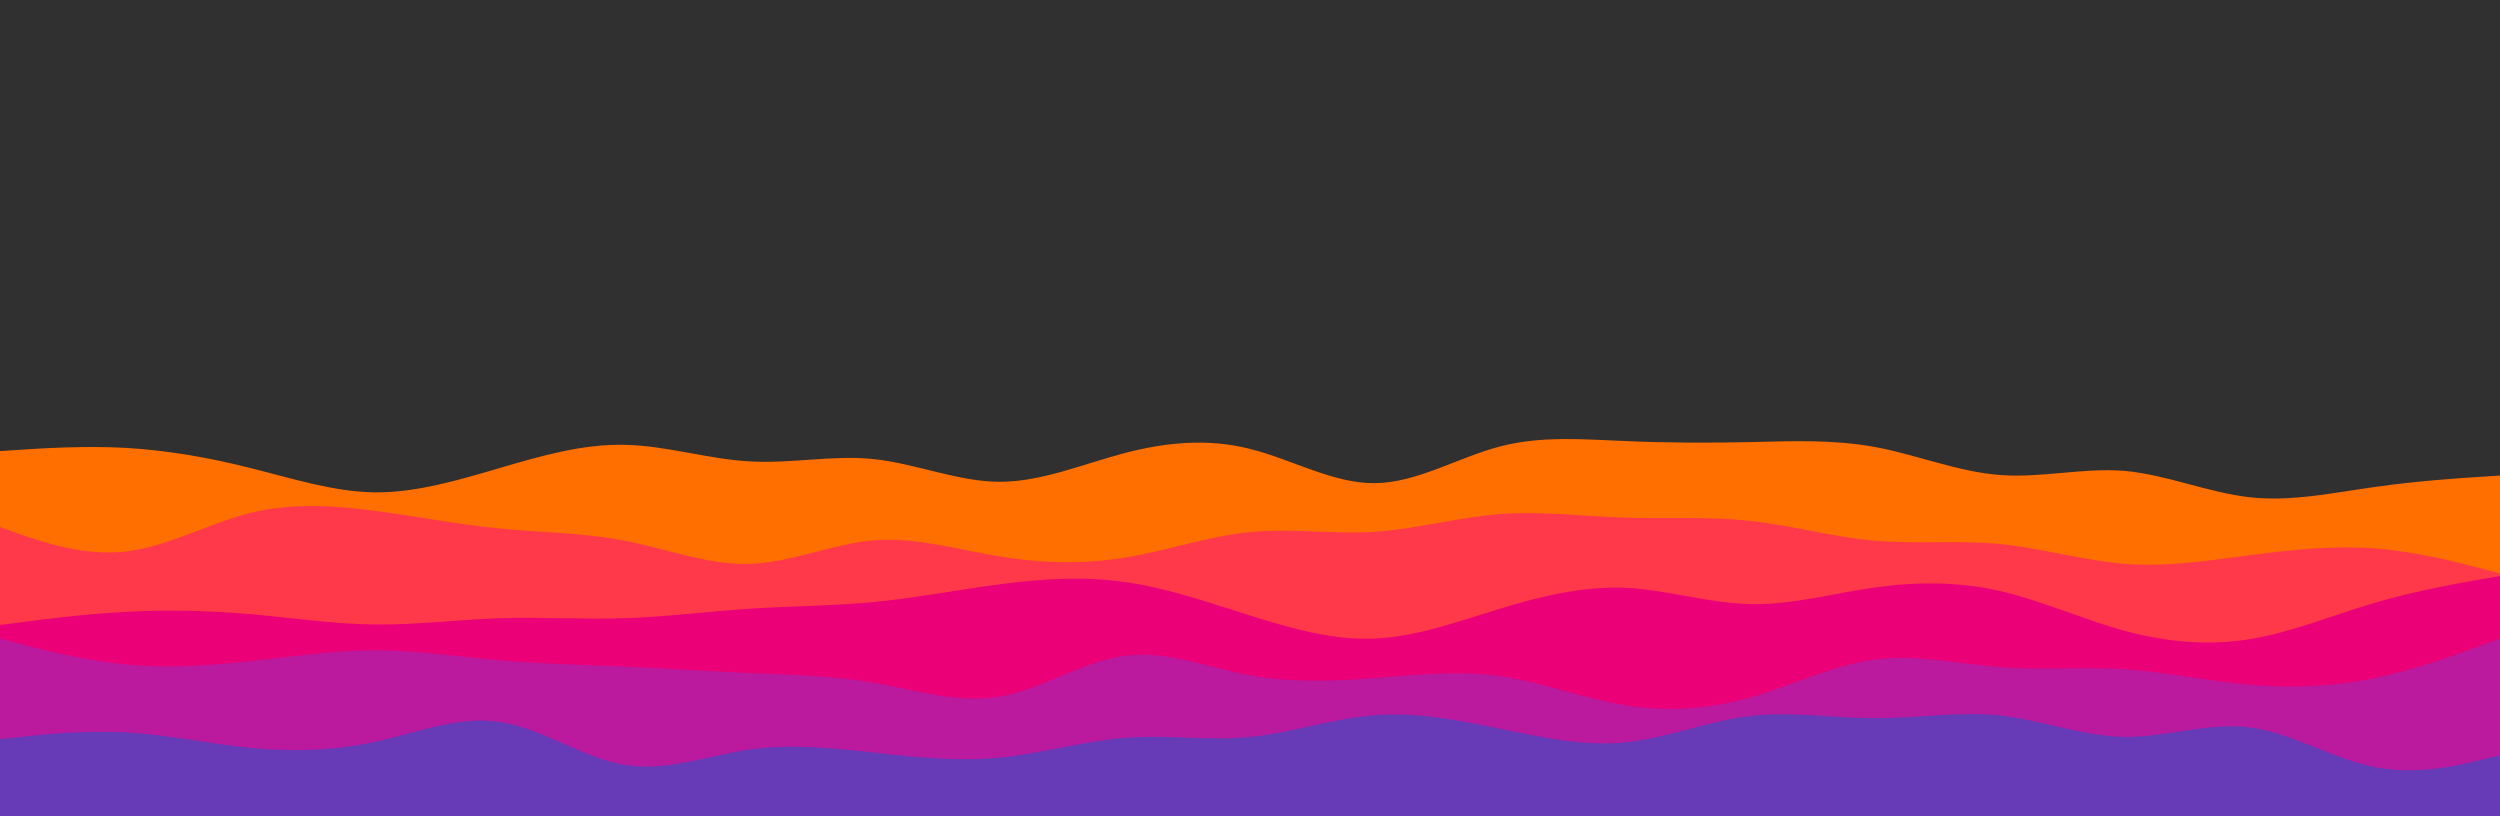
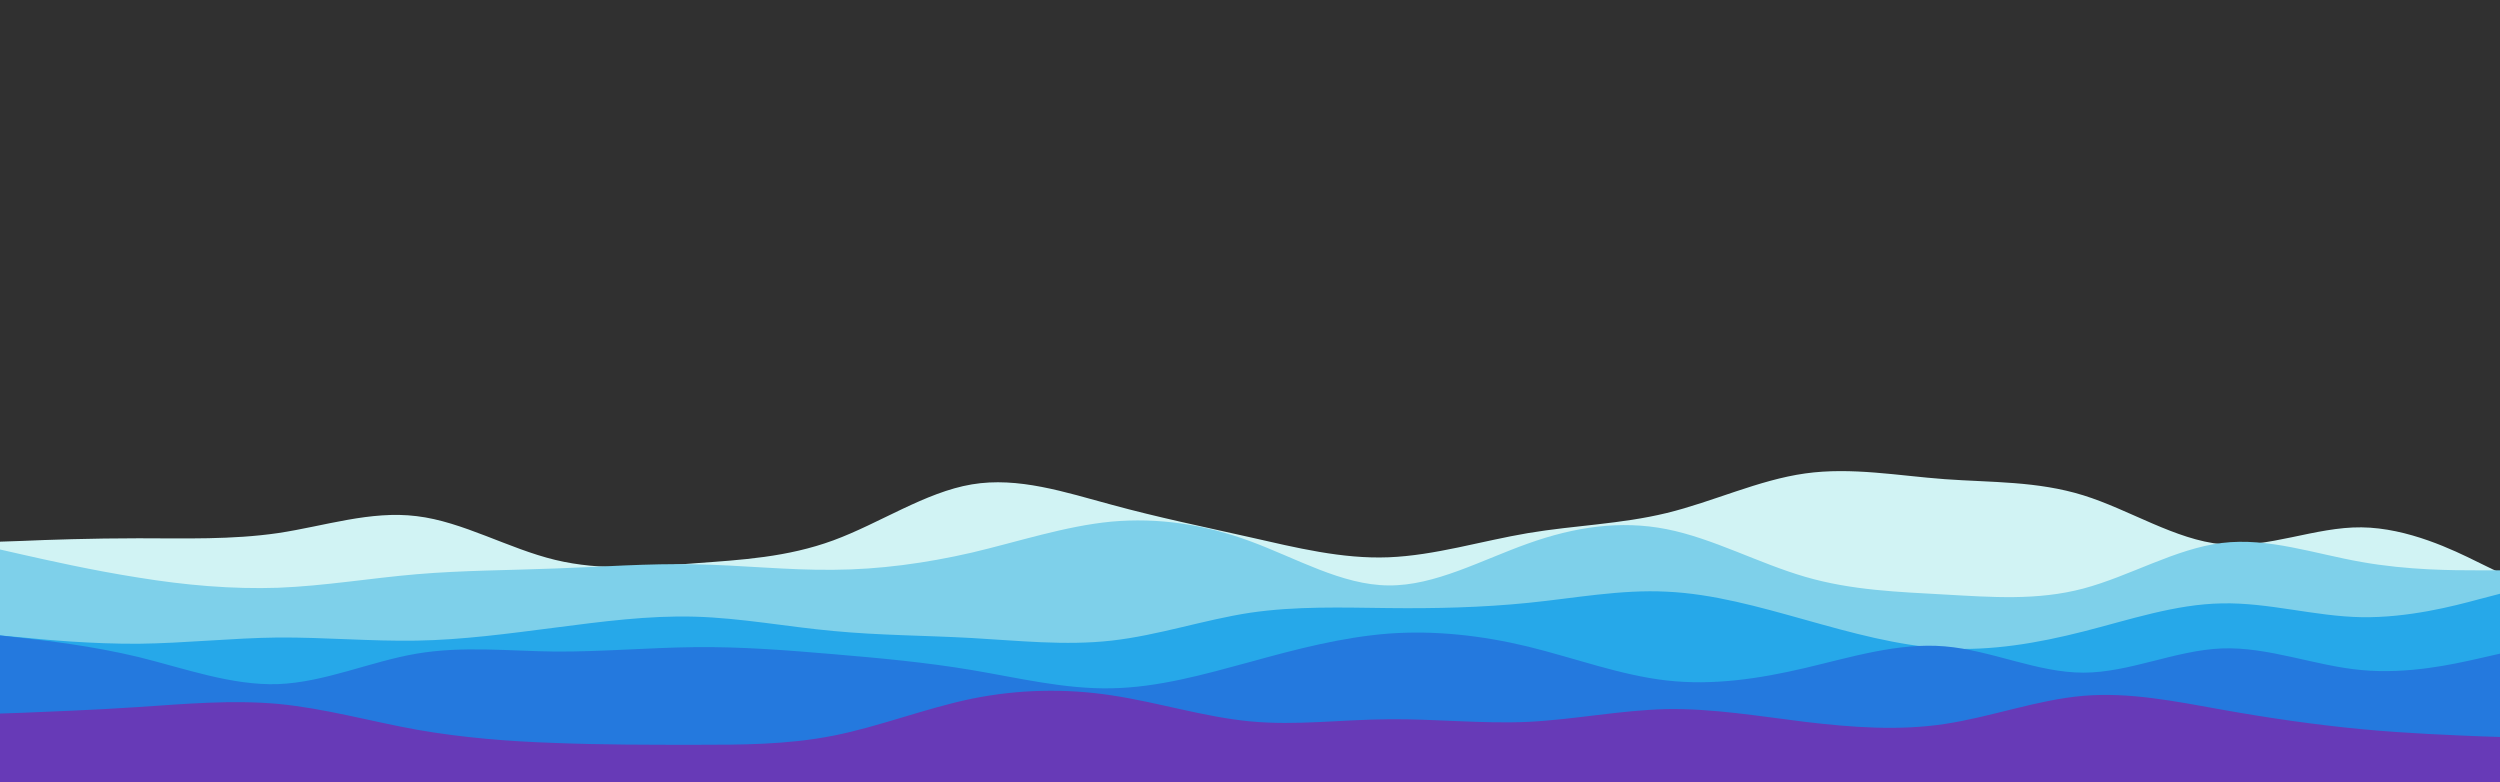
- <svg xmlns="http://www.w3.org/2000/svg" id="visual" viewBox="0 0 920 300" width="920" height="300" version="1.1">
-   <rect x="0" y="0" width="920" height="300" fill="#303030" />
-   <path d="M0 166L7.7 165.5C15.3 165 30.7 164 46 164.8C61.3 165.7 76.7 168.3 92 172.2C107.3 176 122.7 181 138 181.2C153.3 181.3 168.7 176.7 184 172.2C199.3 167.7 214.7 163.3 230 163.7C245.3 164 260.7 169 276 169.8C291.3 170.7 306.7 167.3 322 169C337.3 170.7 352.7 177.3 368 177.3C383.3 177.3 398.7 170.7 414 166.7C429.3 162.7 444.7 161.3 460 165.2C475.3 169 490.7 178 506 177.8C521.3 177.7 536.7 168.3 552 164.3C567.3 160.3 582.7 161.7 598 162.3C613.3 163 628.7 163 644 162.7C659.3 162.3 674.7 161.7 690 164.5C705.3 167.3 720.7 173.7 736 174.8C751.3 176 766.7 172 782 173.3C797.3 174.7 812.7 181.3 828 183C843.3 184.7 858.7 181.3 874 179.2C889.3 177 904.7 176 912.3 175.5L920 175L920 301L912.3 301C904.7 301 889.3 301 874 301C858.7 301 843.3 301 828 301C812.7 301 797.3 301 782 301C766.7 301 751.3 301 736 301C720.7 301 705.3 301 690 301C674.7 301 659.3 301 644 301C628.7 301 613.3 301 598 301C582.7 301 567.3 301 552 301C536.7 301 521.3 301 506 301C490.7 301 475.3 301 460 301C444.7 301 429.3 301 414 301C398.7 301 383.3 301 368 301C352.7 301 337.3 301 322 301C306.7 301 291.3 301 276 301C260.7 301 245.3 301 230 301C214.7 301 199.3 301 184 301C168.7 301 153.3 301 138 301C122.7 301 107.3 301 92 301C76.7 301 61.3 301 46 301C30.7 301 15.3 301 7.7 301L0 301Z" fill="#ff6f00" />
-   <path d="M0 194L7.7 196.7C15.3 199.3 30.7 204.7 46 203C61.3 201.3 76.7 192.7 92 188.8C107.3 185 122.7 186 138 188C153.3 190 168.7 193 184 194.5C199.3 196 214.7 196 230 199C245.3 202 260.7 208 276 207.5C291.3 207 306.7 200 322 198.8C337.3 197.7 352.7 202.3 368 204.8C383.3 207.3 398.7 207.7 414 205.2C429.3 202.7 444.7 197.3 460 195.8C475.3 194.3 490.7 196.7 506 195.7C521.3 194.7 536.7 190.3 552 189.2C567.3 188 582.7 190 598 190.5C613.3 191 628.7 190 644 191.7C659.3 193.3 674.7 197.7 690 199C705.3 200.3 720.7 198.7 736 200.2C751.3 201.7 766.7 206.3 782 207.5C797.3 208.7 812.7 206.3 828 204.3C843.3 202.3 858.7 200.7 874 201.8C889.3 203 904.7 207 912.3 209L920 211L920 301L912.3 301C904.7 301 889.3 301 874 301C858.7 301 843.3 301 828 301C812.7 301 797.3 301 782 301C766.7 301 751.3 301 736 301C720.7 301 705.3 301 690 301C674.7 301 659.3 301 644 301C628.7 301 613.3 301 598 301C582.7 301 567.3 301 552 301C536.7 301 521.3 301 506 301C490.7 301 475.3 301 460 301C444.7 301 429.3 301 414 301C398.7 301 383.3 301 368 301C352.7 301 337.3 301 322 301C306.7 301 291.3 301 276 301C260.7 301 245.3 301 230 301C214.7 301 199.3 301 184 301C168.7 301 153.3 301 138 301C122.7 301 107.3 301 92 301C76.7 301 61.3 301 46 301C30.7 301 15.3 301 7.7 301L0 301Z" fill="#ff3949" />
-   <path d="M0 230L7.7 229C15.3 228 30.7 226 46 225.2C61.3 224.3 76.7 224.7 92 226C107.3 227.3 122.7 229.7 138 229.8C153.3 230 168.7 228 184 227.5C199.3 227 214.7 228 230 227.5C245.3 227 260.7 225 276 224C291.3 223 306.7 223 322 221.5C337.3 220 352.7 217 368 215C383.3 213 398.7 212 414 214.2C429.3 216.3 444.7 221.7 460 226.5C475.3 231.3 490.7 235.7 506 235C521.3 234.3 536.7 228.7 552 224C567.3 219.3 582.7 215.7 598 216.3C613.3 217 628.7 222 644 222.3C659.3 222.7 674.7 218.3 690 216.2C705.3 214 720.7 214 736 217.5C751.3 221 766.7 228 782 232.2C797.3 236.3 812.7 237.7 828 235.2C843.3 232.7 858.7 226.3 874 221.8C889.3 217.3 904.7 214.7 912.3 213.3L920 212L920 301L912.3 301C904.7 301 889.3 301 874 301C858.7 301 843.3 301 828 301C812.7 301 797.3 301 782 301C766.7 301 751.3 301 736 301C720.7 301 705.3 301 690 301C674.7 301 659.3 301 644 301C628.7 301 613.3 301 598 301C582.7 301 567.3 301 552 301C536.7 301 521.3 301 506 301C490.7 301 475.3 301 460 301C444.7 301 429.3 301 414 301C398.7 301 383.3 301 368 301C352.7 301 337.3 301 322 301C306.7 301 291.3 301 276 301C260.7 301 245.3 301 230 301C214.7 301 199.3 301 184 301C168.7 301 153.3 301 138 301C122.7 301 107.3 301 92 301C76.7 301 61.3 301 46 301C30.7 301 15.3 301 7.7 301L0 301Z" fill="#ec0077" />
-   <path d="M0 235L7.7 237C15.3 239 30.7 243 46 244.5C61.3 246 76.7 245 92 243.3C107.3 241.7 122.7 239.3 138 239.3C153.3 239.3 168.7 241.7 184 243C199.3 244.3 214.7 244.7 230 245.3C245.3 246 260.7 247 276 247.7C291.3 248.3 306.7 248.7 322 251.3C337.3 254 352.7 259 368 256.3C383.3 253.7 398.7 243.3 414 241.3C429.3 239.3 444.7 245.7 460 248.5C475.3 251.3 490.7 250.7 506 249.5C521.3 248.3 536.7 246.7 552 248.8C567.3 251 582.7 257 598 259.5C613.3 262 628.7 261 644 256.7C659.3 252.3 674.7 244.7 690 242.7C705.3 240.7 720.7 244.3 736 245.5C751.3 246.7 766.7 245.3 782 246.3C797.3 247.3 812.7 250.7 828 252C843.3 253.3 858.7 252.7 874 249.5C889.3 246.3 904.7 240.7 912.3 237.8L920 235L920 301L912.3 301C904.7 301 889.3 301 874 301C858.7 301 843.3 301 828 301C812.7 301 797.3 301 782 301C766.7 301 751.3 301 736 301C720.7 301 705.3 301 690 301C674.7 301 659.3 301 644 301C628.7 301 613.3 301 598 301C582.7 301 567.3 301 552 301C536.7 301 521.3 301 506 301C490.7 301 475.3 301 460 301C444.7 301 429.3 301 414 301C398.7 301 383.3 301 368 301C352.7 301 337.3 301 322 301C306.7 301 291.3 301 276 301C260.7 301 245.3 301 230 301C214.7 301 199.3 301 184 301C168.7 301 153.3 301 138 301C122.7 301 107.3 301 92 301C76.7 301 61.3 301 46 301C30.7 301 15.3 301 7.7 301L0 301Z" fill="#bb199e" />
-   <path d="M0 272L7.7 271.2C15.3 270.3 30.7 268.7 46 269.5C61.3 270.3 76.7 273.7 92 275.2C107.3 276.7 122.7 276.3 138 273C153.3 269.7 168.7 263.3 184 265.7C199.3 268 214.7 279 230 281.5C245.3 284 260.7 278 276 275.8C291.3 273.7 306.7 275.3 322 277C337.3 278.7 352.7 280.3 368 278.8C383.3 277.3 398.7 272.7 414 271.5C429.3 270.3 444.7 272.7 460 271.2C475.3 269.7 490.7 264.3 506 263.2C521.3 262 536.7 265 552 268.2C567.3 271.3 582.7 274.7 598 273.2C613.3 271.7 628.7 265.3 644 263.5C659.3 261.7 674.7 264.3 690 264.3C705.3 264.3 720.7 261.7 736 263.3C751.3 265 766.7 271 782 271.2C797.3 271.3 812.7 265.7 828 267.7C843.3 269.7 858.7 279.3 874 282.3C889.3 285.3 904.7 281.7 912.3 279.8L920 278L920 301L912.3 301C904.7 301 889.3 301 874 301C858.7 301 843.3 301 828 301C812.7 301 797.3 301 782 301C766.7 301 751.3 301 736 301C720.7 301 705.3 301 690 301C674.7 301 659.3 301 644 301C628.7 301 613.3 301 598 301C582.7 301 567.3 301 552 301C536.7 301 521.3 301 506 301C490.7 301 475.3 301 460 301C444.7 301 429.3 301 414 301C398.7 301 383.3 301 368 301C352.7 301 337.3 301 322 301C306.7 301 291.3 301 276 301C260.7 301 245.3 301 230 301C214.7 301 199.3 301 184 301C168.7 301 153.3 301 138 301C122.7 301 107.3 301 92 301C76.7 301 61.3 301 46 301C30.7 301 15.3 301 7.7 301L0 301Z" fill="#673ab7" />
+ <svg xmlns="http://www.w3.org/2000/svg" id="visual" viewBox="0 0 960 300" width="960" height="300" version="1.1">
+   <rect x="0" y="0" width="960" height="300" fill="#303030" />
+   <path d="M0 208L8.8 207.7C17.7 207.3 35.3 206.7 53.2 206.7C71 206.7 89 207.3 106.8 204.7C124.7 202 142.3 196 160 198.2C177.7 200.3 195.3 210.7 213.2 215C231 219.3 249 217.7 266.8 216.3C284.7 215 302.3 214 320 207.5C337.7 201 355.3 189 373.2 186C391 183 409 189 426.8 193.8C444.7 198.7 462.3 202.3 480 206.3C497.7 210.3 515.3 214.7 533.2 214C551 213.3 569 207.7 586.8 204.7C604.7 201.7 622.3 201.3 640 197C657.7 192.7 675.3 184.3 693.2 181.8C711 179.3 729 182.7 746.8 184C764.7 185.3 782.3 184.7 800 190.2C817.7 195.7 835.3 207.3 853.2 209C871 210.7 889 202.3 906.8 202.5C924.7 202.7 942.3 211.3 951.2 215.7L960 220L960 301L951.2 301C942.3 301 924.7 301 906.8 301C889 301 871 301 853.2 301C835.3 301 817.7 301 800 301C782.3 301 764.7 301 746.8 301C729 301 711 301 693.2 301C675.3 301 657.7 301 640 301C622.3 301 604.7 301 586.8 301C569 301 551 301 533.2 301C515.3 301 497.7 301 480 301C462.3 301 444.7 301 426.8 301C409 301 391 301 373.2 301C355.3 301 337.7 301 320 301C302.3 301 284.7 301 266.8 301C249 301 231 301 213.2 301C195.3 301 177.7 301 160 301C142.3 301 124.7 301 106.8 301C89 301 71 301 53.2 301C35.3 301 17.7 301 8.8 301L0 301Z" fill="#d1f3f4" />
+   <path d="M0 211L8.8 213C17.7 215 35.3 219 53.2 221.8C71 224.7 89 226.3 106.8 225.7C124.7 225 142.3 222 160 220.5C177.7 219 195.3 219 213.2 218.3C231 217.7 249 216.3 266.8 216.7C284.7 217 302.3 219 320 218.8C337.7 218.7 355.3 216.3 373.2 212.2C391 208 409 202 426.8 200.3C444.7 198.7 462.3 201.3 480 207.8C497.7 214.3 515.3 224.7 533.2 224.8C551 225 569 215 586.8 208.7C604.7 202.3 622.3 199.7 640 203.2C657.7 206.7 675.3 216.3 693.2 221.5C711 226.7 729 227.3 746.8 228.3C764.7 229.3 782.3 230.7 800 226C817.7 221.3 835.3 210.7 853.2 208.5C871 206.3 889 212.7 906.8 215.8C924.7 219 942.3 219 951.2 219L960 219L960 301L951.2 301C942.3 301 924.7 301 906.8 301C889 301 871 301 853.2 301C835.3 301 817.7 301 800 301C782.3 301 764.7 301 746.8 301C729 301 711 301 693.2 301C675.3 301 657.7 301 640 301C622.3 301 604.7 301 586.8 301C569 301 551 301 533.2 301C515.3 301 497.7 301 480 301C462.3 301 444.7 301 426.8 301C409 301 391 301 373.2 301C355.3 301 337.7 301 320 301C302.3 301 284.7 301 266.8 301C249 301 231 301 213.2 301C195.3 301 177.7 301 160 301C142.3 301 124.7 301 106.8 301C89 301 71 301 53.2 301C35.3 301 17.7 301 8.8 301L0 301Z" fill="#7ed0ea" />
+   <path d="M0 244L8.8 244.8C17.7 245.7 35.3 247.3 53.2 247.2C71 247 89 245 106.8 244.8C124.7 244.7 142.3 246.3 160 246C177.7 245.7 195.3 243.3 213.2 241C231 238.7 249 236.3 266.8 236.8C284.7 237.3 302.3 240.7 320 242.3C337.7 244 355.3 244 373.2 245C391 246 409 248 426.8 246C444.7 244 462.3 238 480 235.3C497.7 232.7 515.3 233.3 533.2 233.5C551 233.7 569 233.3 586.8 231.5C604.7 229.7 622.3 226.3 640 227.2C657.7 228 675.3 233 693.2 238C711 243 729 248 746.8 249C764.7 250 782.3 247 800 242.5C817.7 238 835.3 232 853.2 231.7C871 231.3 889 236.7 906.8 237C924.7 237.3 942.3 232.7 951.2 230.3L960 228L960 301L951.2 301C942.3 301 924.7 301 906.8 301C889 301 871 301 853.2 301C835.3 301 817.7 301 800 301C782.3 301 764.7 301 746.8 301C729 301 711 301 693.2 301C675.3 301 657.7 301 640 301C622.3 301 604.7 301 586.8 301C569 301 551 301 533.2 301C515.3 301 497.7 301 480 301C462.3 301 444.7 301 426.8 301C409 301 391 301 373.2 301C355.3 301 337.7 301 320 301C302.3 301 284.7 301 266.8 301C249 301 231 301 213.2 301C195.3 301 177.7 301 160 301C142.3 301 124.7 301 106.8 301C89 301 71 301 53.2 301C35.3 301 17.7 301 8.8 301L0 301Z" fill="#26a8e9" />
+   <path d="M0 244L8.8 245C17.7 246 35.3 248 53.2 252.3C71 256.7 89 263.3 106.8 262.7C124.7 262 142.3 254 160 251C177.7 248 195.3 250 213.2 250.2C231 250.3 249 248.7 266.8 248.5C284.7 248.3 302.3 249.7 320 251.2C337.7 252.7 355.3 254.3 373.2 257.3C391 260.3 409 264.7 426.8 264.3C444.7 264 462.3 259 480 254.2C497.7 249.3 515.3 244.7 533.2 243.3C551 242 569 244 586.8 248.3C604.7 252.7 622.3 259.3 640 261.3C657.7 263.3 675.3 260.7 693.2 256.5C711 252.3 729 246.7 746.8 248.2C764.7 249.7 782.3 258.3 800 258.3C817.7 258.3 835.3 249.7 853.2 249C871 248.3 889 255.7 906.8 257.3C924.7 259 942.3 255 951.2 253L960 251L960 301L951.2 301C942.3 301 924.7 301 906.8 301C889 301 871 301 853.2 301C835.3 301 817.7 301 800 301C782.3 301 764.7 301 746.8 301C729 301 711 301 693.2 301C675.3 301 657.7 301 640 301C622.3 301 604.7 301 586.8 301C569 301 551 301 533.2 301C515.3 301 497.7 301 480 301C462.3 301 444.7 301 426.8 301C409 301 391 301 373.2 301C355.3 301 337.7 301 320 301C302.3 301 284.7 301 266.8 301C249 301 231 301 213.2 301C195.3 301 177.7 301 160 301C142.3 301 124.7 301 106.8 301C89 301 71 301 53.2 301C35.3 301 17.7 301 8.8 301L0 301Z" fill="#2479de" />
+   <path d="M0 274L8.8 273.7C17.7 273.3 35.3 272.7 53.2 271.5C71 270.3 89 268.7 106.8 270.3C124.7 272 142.3 277 160 280.2C177.7 283.3 195.3 284.7 213.2 285.3C231 286 249 286 266.8 286C284.7 286 302.3 286 320 282.5C337.7 279 355.3 272 373.2 268.3C391 264.7 409 264.3 426.8 267C444.7 269.7 462.3 275.3 480 277C497.7 278.7 515.3 276.3 533.2 276.2C551 276 569 278 586.8 277.2C604.7 276.3 622.3 272.7 640 272.3C657.7 272 675.3 275 693.2 277.2C711 279.3 729 280.7 746.8 278C764.7 275.3 782.3 268.7 800 267.2C817.7 265.7 835.3 269.3 853.2 272.5C871 275.7 889 278.3 906.8 280C924.7 281.7 942.3 282.3 951.2 282.7L960 283L960 301L951.2 301C942.3 301 924.7 301 906.8 301C889 301 871 301 853.2 301C835.3 301 817.7 301 800 301C782.3 301 764.7 301 746.8 301C729 301 711 301 693.2 301C675.3 301 657.7 301 640 301C622.3 301 604.7 301 586.8 301C569 301 551 301 533.2 301C515.3 301 497.7 301 480 301C462.3 301 444.7 301 426.8 301C409 301 391 301 373.2 301C355.3 301 337.7 301 320 301C302.3 301 284.7 301 266.8 301C249 301 231 301 213.2 301C195.3 301 177.7 301 160 301C142.3 301 124.7 301 106.8 301C89 301 71 301 53.2 301C35.3 301 17.7 301 8.8 301L0 301Z" fill="#673ab7" />
</svg>
